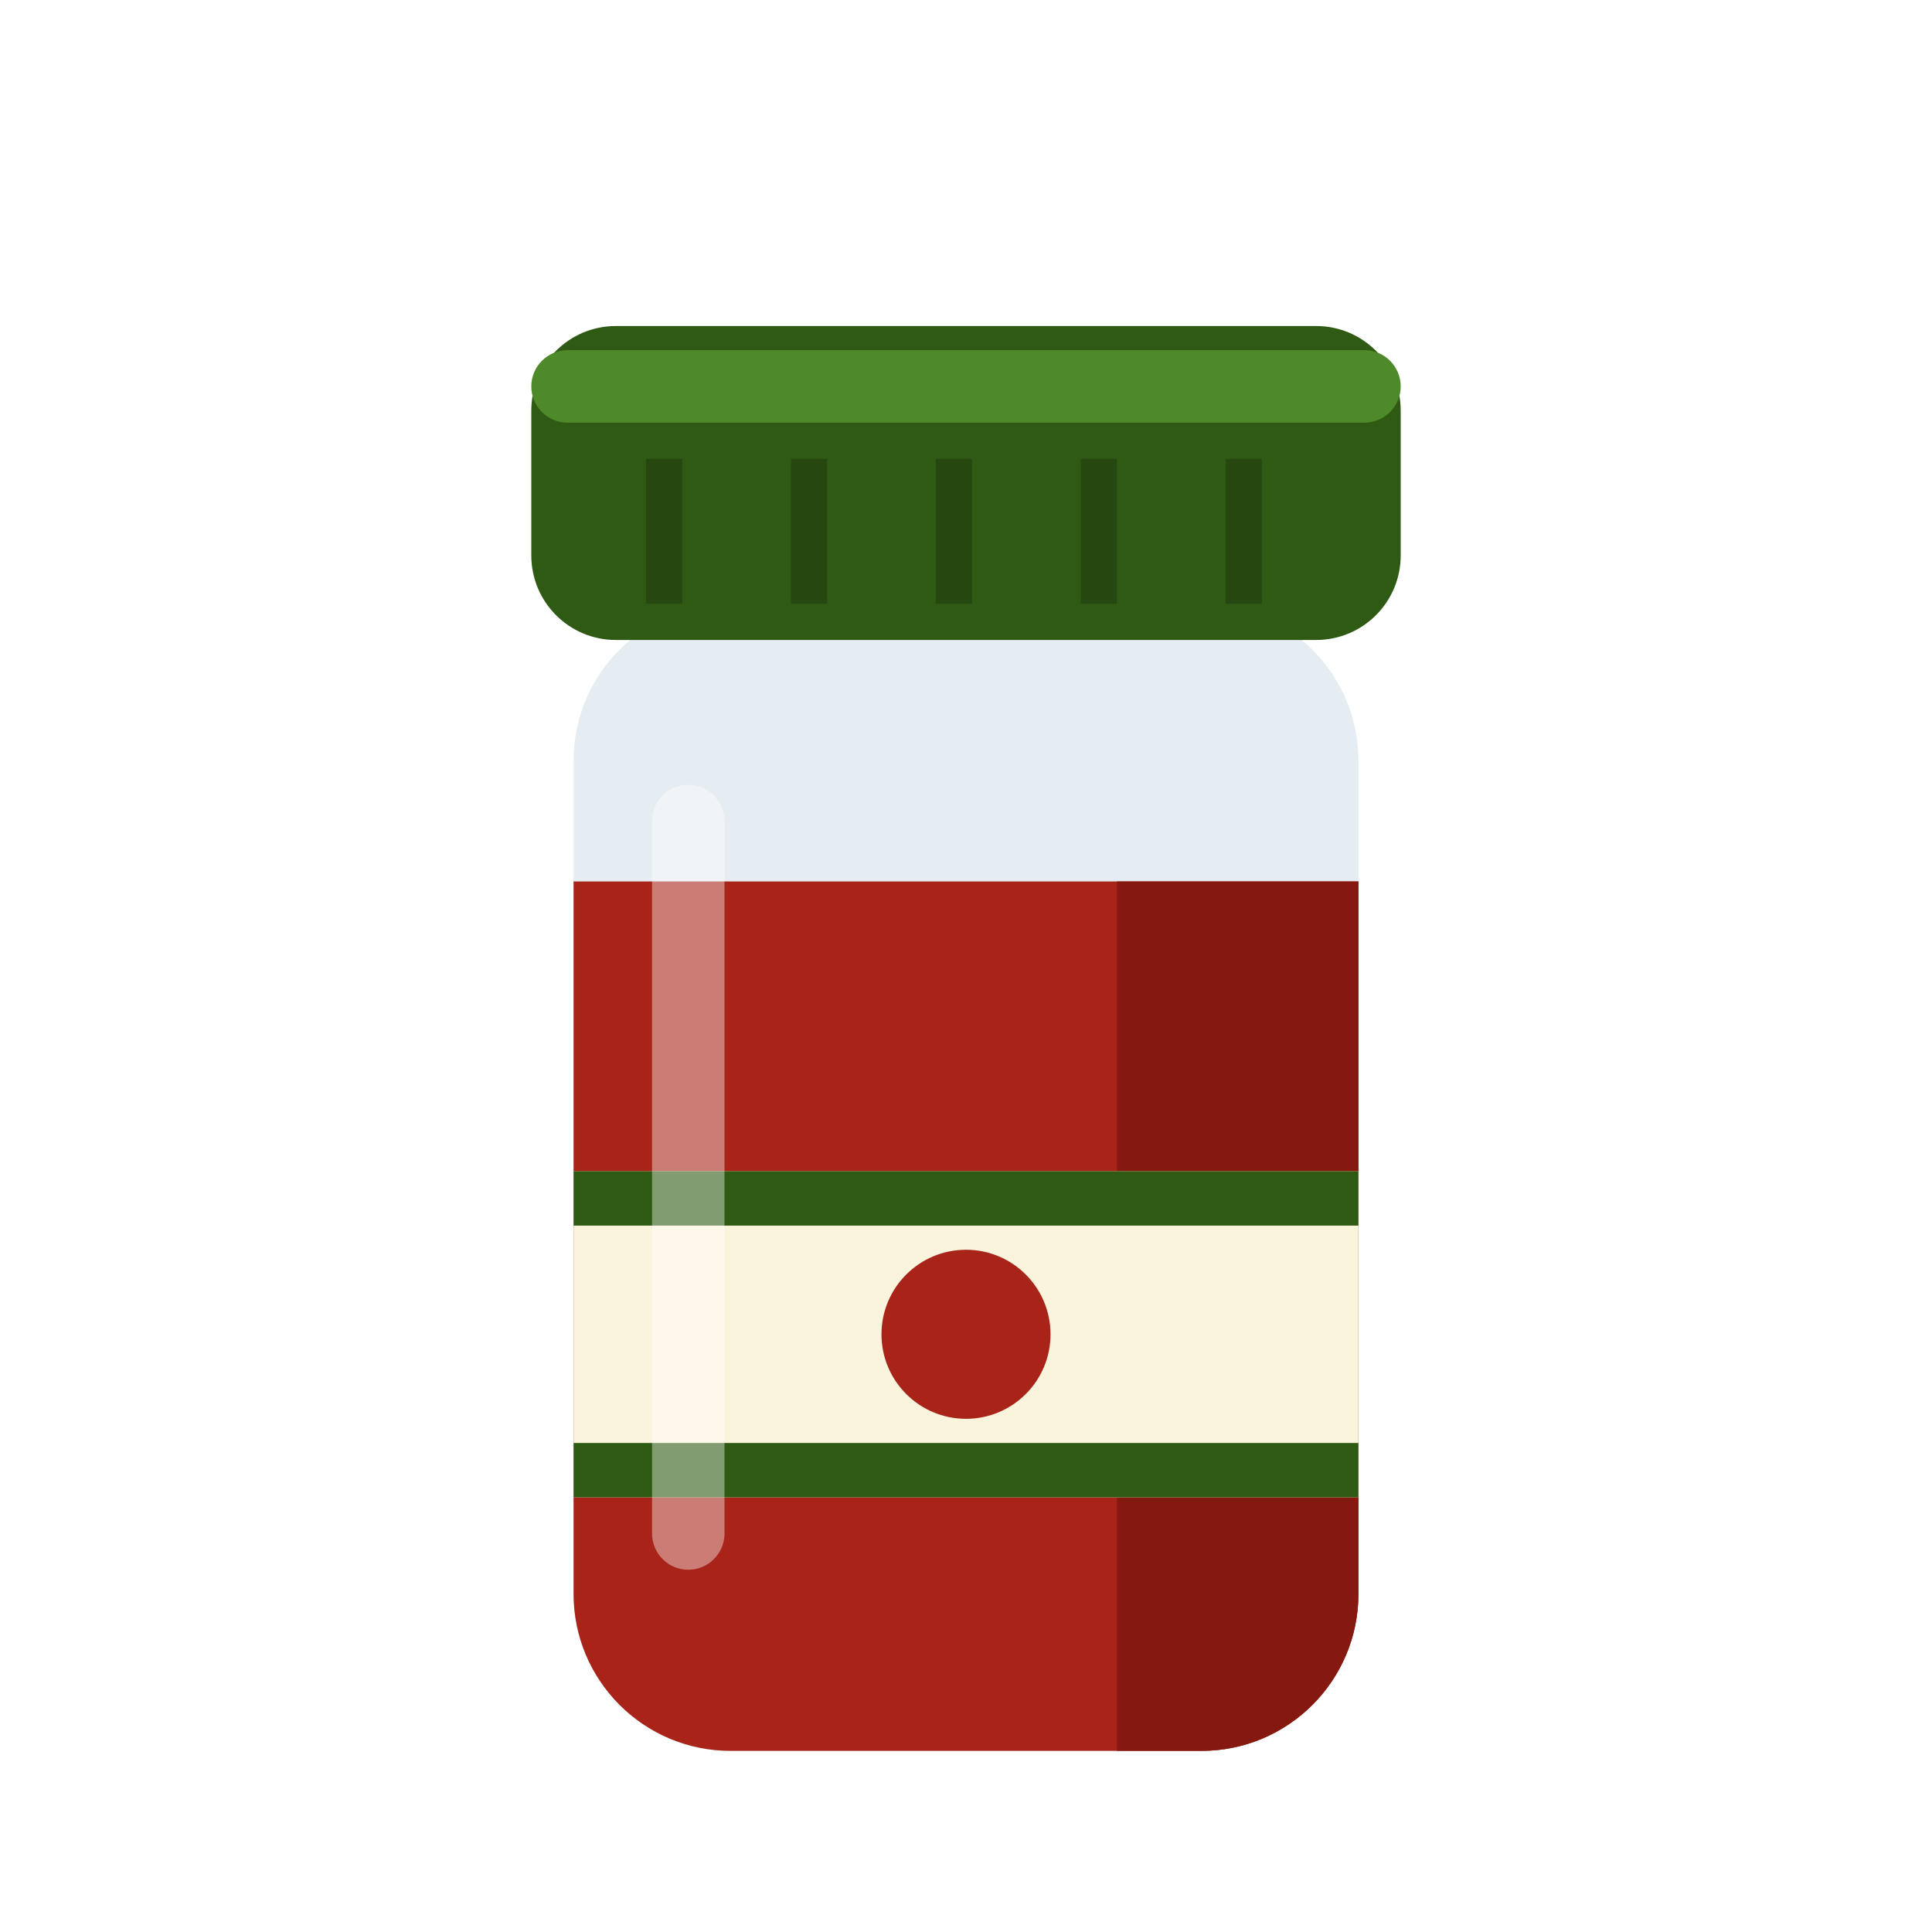
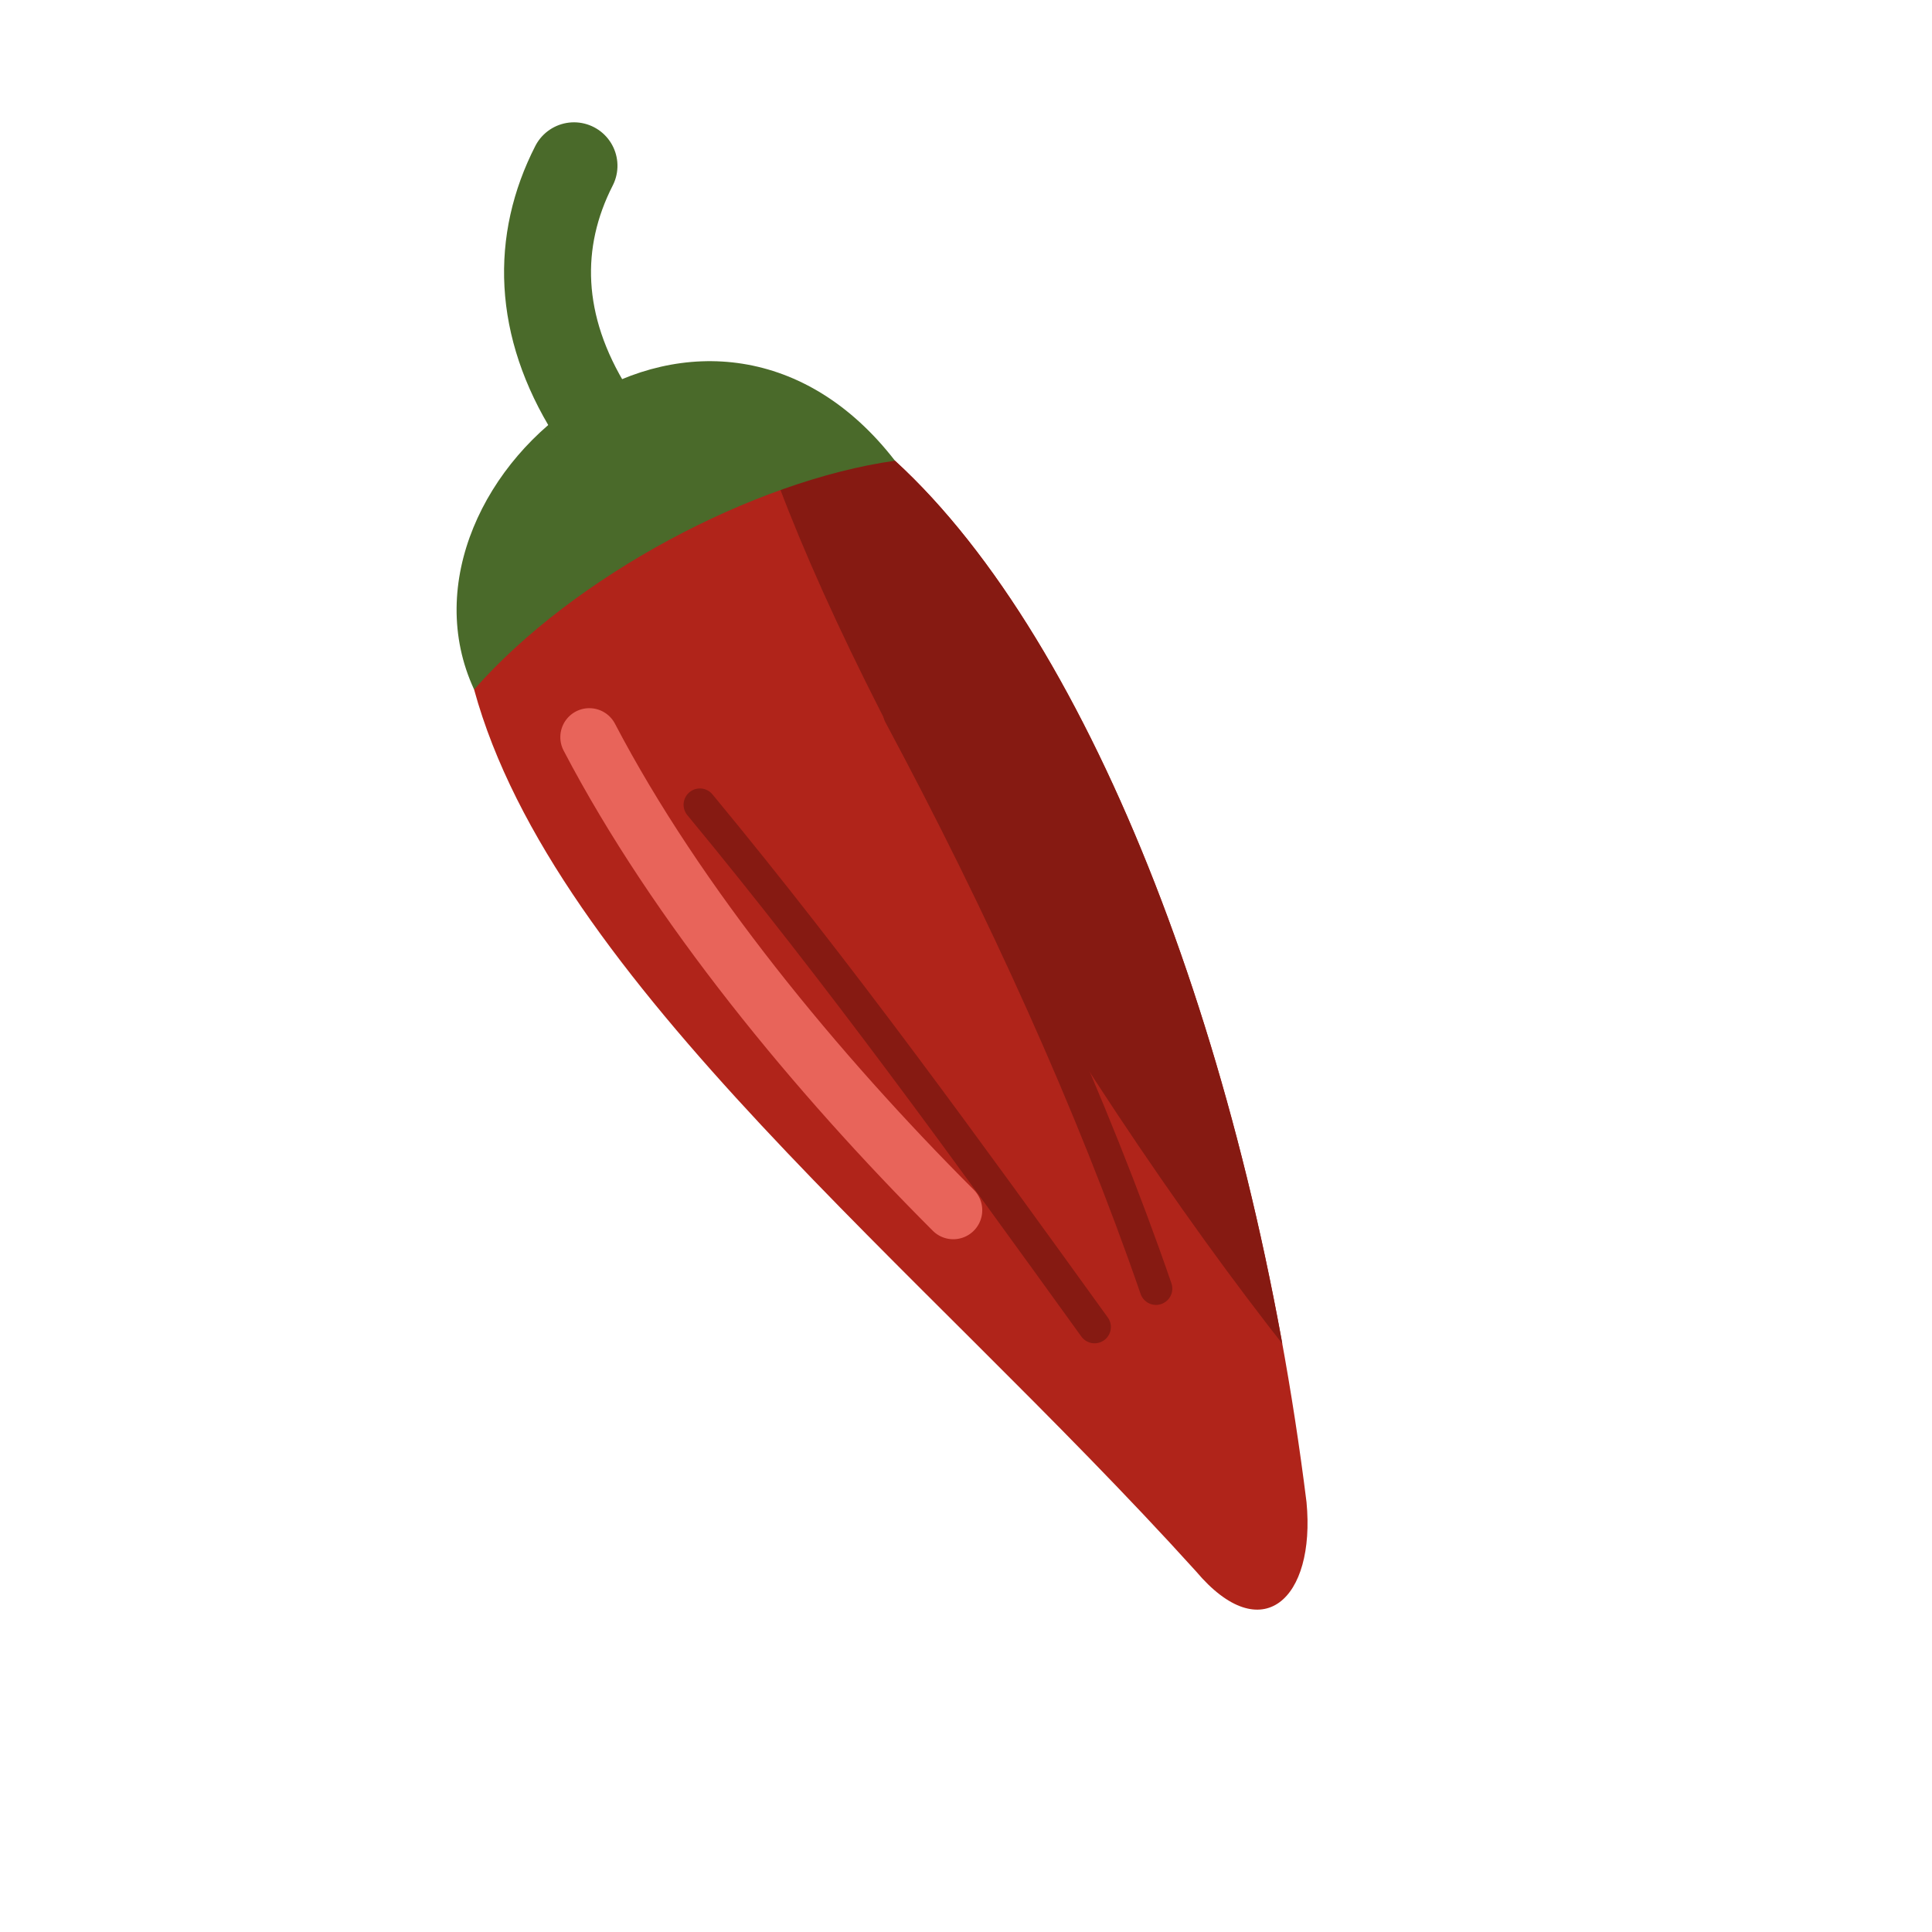
<svg xmlns="http://www.w3.org/2000/svg" viewBox="0 0 32 32">
-   <rect width="13" height="19" x="9.5" y="10" fill="#e6edf2" rx="2.6" />
-   <clipPath id="sj">
-     <rect width="13" height="19" x="9.5" y="10" fill="#000" rx="2.6" />
-   </clipPath>
-   <g clip-path="url(#sj)">
-     <rect width="13" height="14.4" x="9.5" y="14.6" fill="#a82418" />
-     <rect width="4" height="14.4" x="18.5" y="14.6" fill="#86190f" />
-     <rect width="13" height="5.4" x="9.5" y="19.4" fill="#fbf4dc" />
-     <rect width="13" height="0.9" x="9.5" y="19.4" fill="#2f5a14" />
-     <rect width="13" height="0.9" x="9.5" y="23.9" fill="#2f5a14" />
-     <circle cx="16" cy="22.1" r="1.4" fill="#a82418" />
+   <g transform="translate(16.4 17.4) rotate(-32) scale(1.2)">
+     <path fill="#b0241a" d="M-3.4 -8C-1.4 -9.4 2 -9.2 3.2 -7.6C4.2 -4 3 2 .4 7.6C-.2 8.8 -1.2 9 -1.4 7.6C-2.4 2 -4.6 -4 -3.4 -8z" />
+     <clipPath id="k64">
+       <path d="M-3.4 -8C-1.4 -9.4 2 -9.2 3.2 -7.6C4.2 -4 3 2 .4 7.6C-.2 8.8 -1.2 9 -1.4 7.6C-2.4 2 -4.6 -4 -3.4 -8z" />
+     </clipPath>
+     <g clip-path="url(#k64)">
+       <ellipse cx="3" cy="0" rx="2" ry="11" fill="#861a12" />
+     </g>
+     <path fill="none" stroke="#861a12" stroke-linecap="round" stroke-linejoin="round" stroke-width="0.45" d="M-1.6 -5C-1.2 -2 -1 1 -.8 4M1.4 -4.6C1.2 -1.6 .8 1.4 .2 4" />
+     <path fill="none" stroke="#e8645a" stroke-linecap="round" stroke-linejoin="round" stroke-width="0.8" d="M-2.4 -6.6C-2.6 -4 -2.2 -1 -1.6 1.6" />
+     <path fill="#4a6a2a" d="M-3.4 -8C-3.2 -9.6 -1.6 -10.6 0 -10.6C1.6 -10.6 3 -9.6 3.2 -7.6C1.4 -8.4 -1.4 -8.6 -3.4 -8z" />
+     <path fill="none" stroke="#4a6a2a" stroke-linecap="round" stroke-linejoin="round" stroke-width="1.2" d="M0 -10.4C0 -11.8 .6 -12.8 1.6 -13.4" />
  </g>
-   <rect width="1.2" height="13" x="10.8" y="13" fill="#ffffff66" rx="0.6" />
-   <rect width="14.4" height="5.2" x="8.8" y="5.4" fill="#2f5a14" rx="1.4" />
-   <rect width="14.4" height="1.2" x="8.8" y="5.8" fill="#4f8a2a" rx="0.6" />
-   <path fill="none" stroke="#00000033" stroke-width="0.6" d="M11 7.6v2.4M13.4 7.6v2.4M15.8 7.6v2.4M18.2 7.6v2.4M20.6 7.6v2.4" />
</svg>
